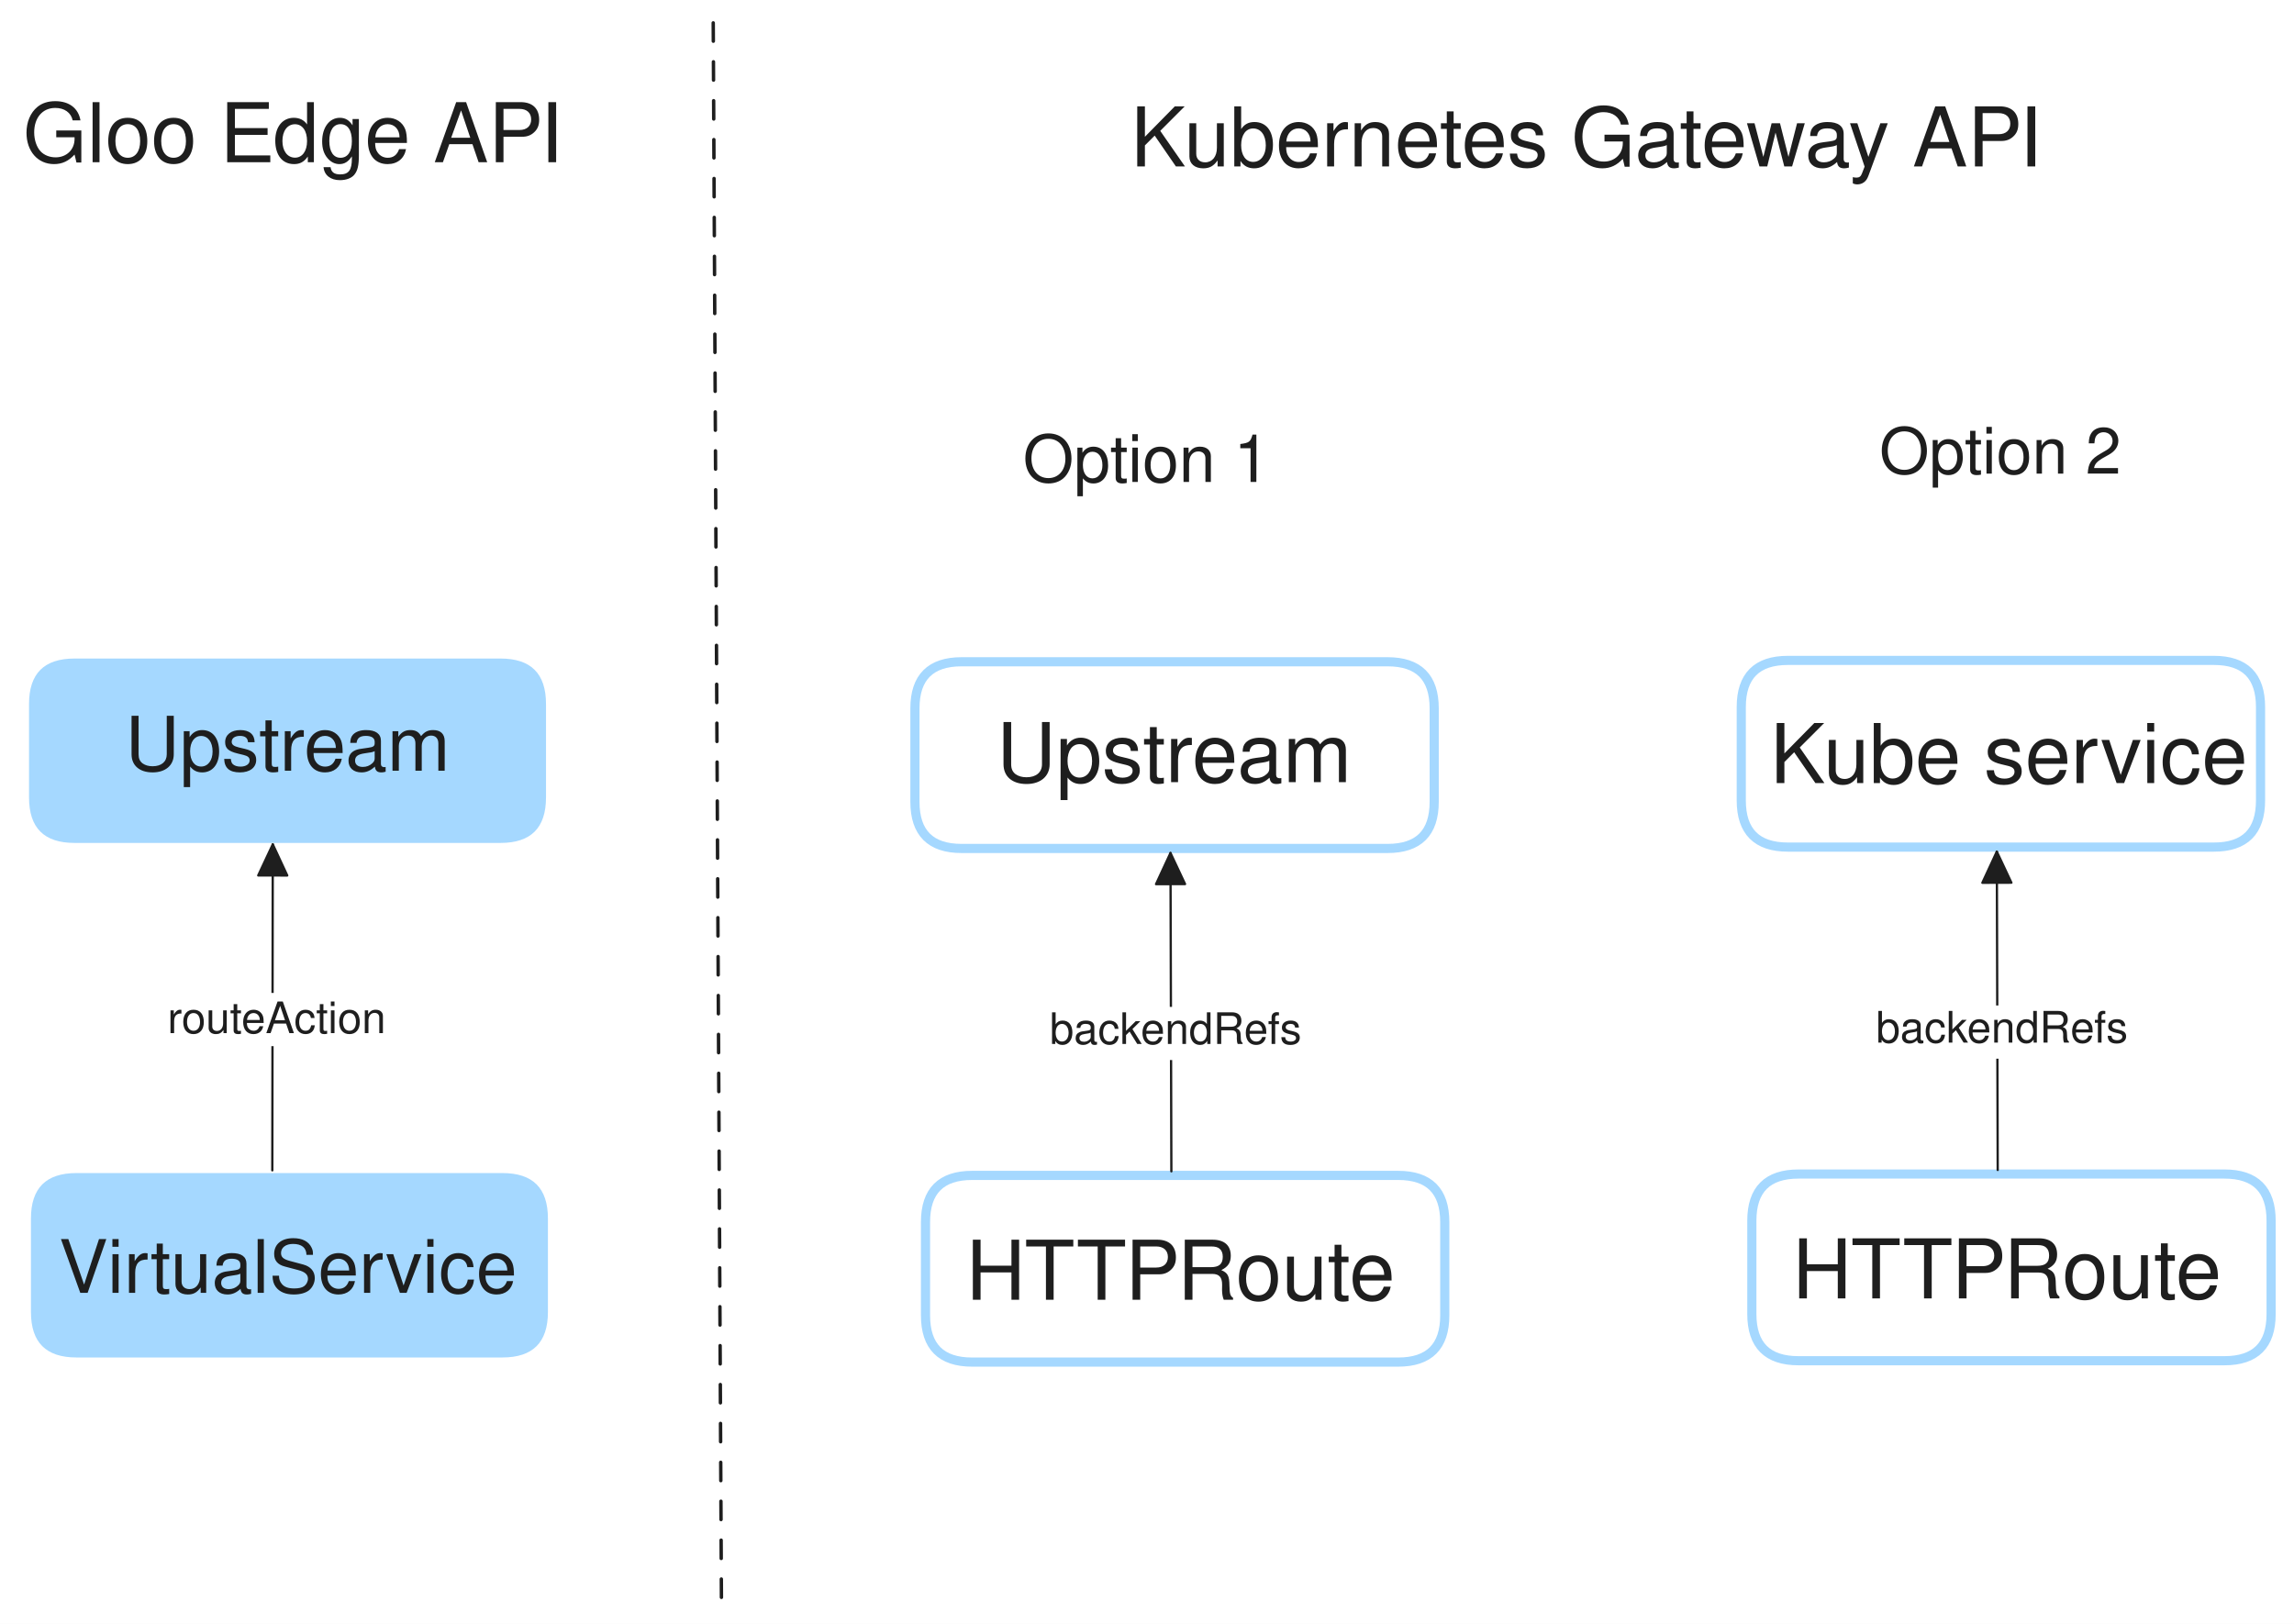
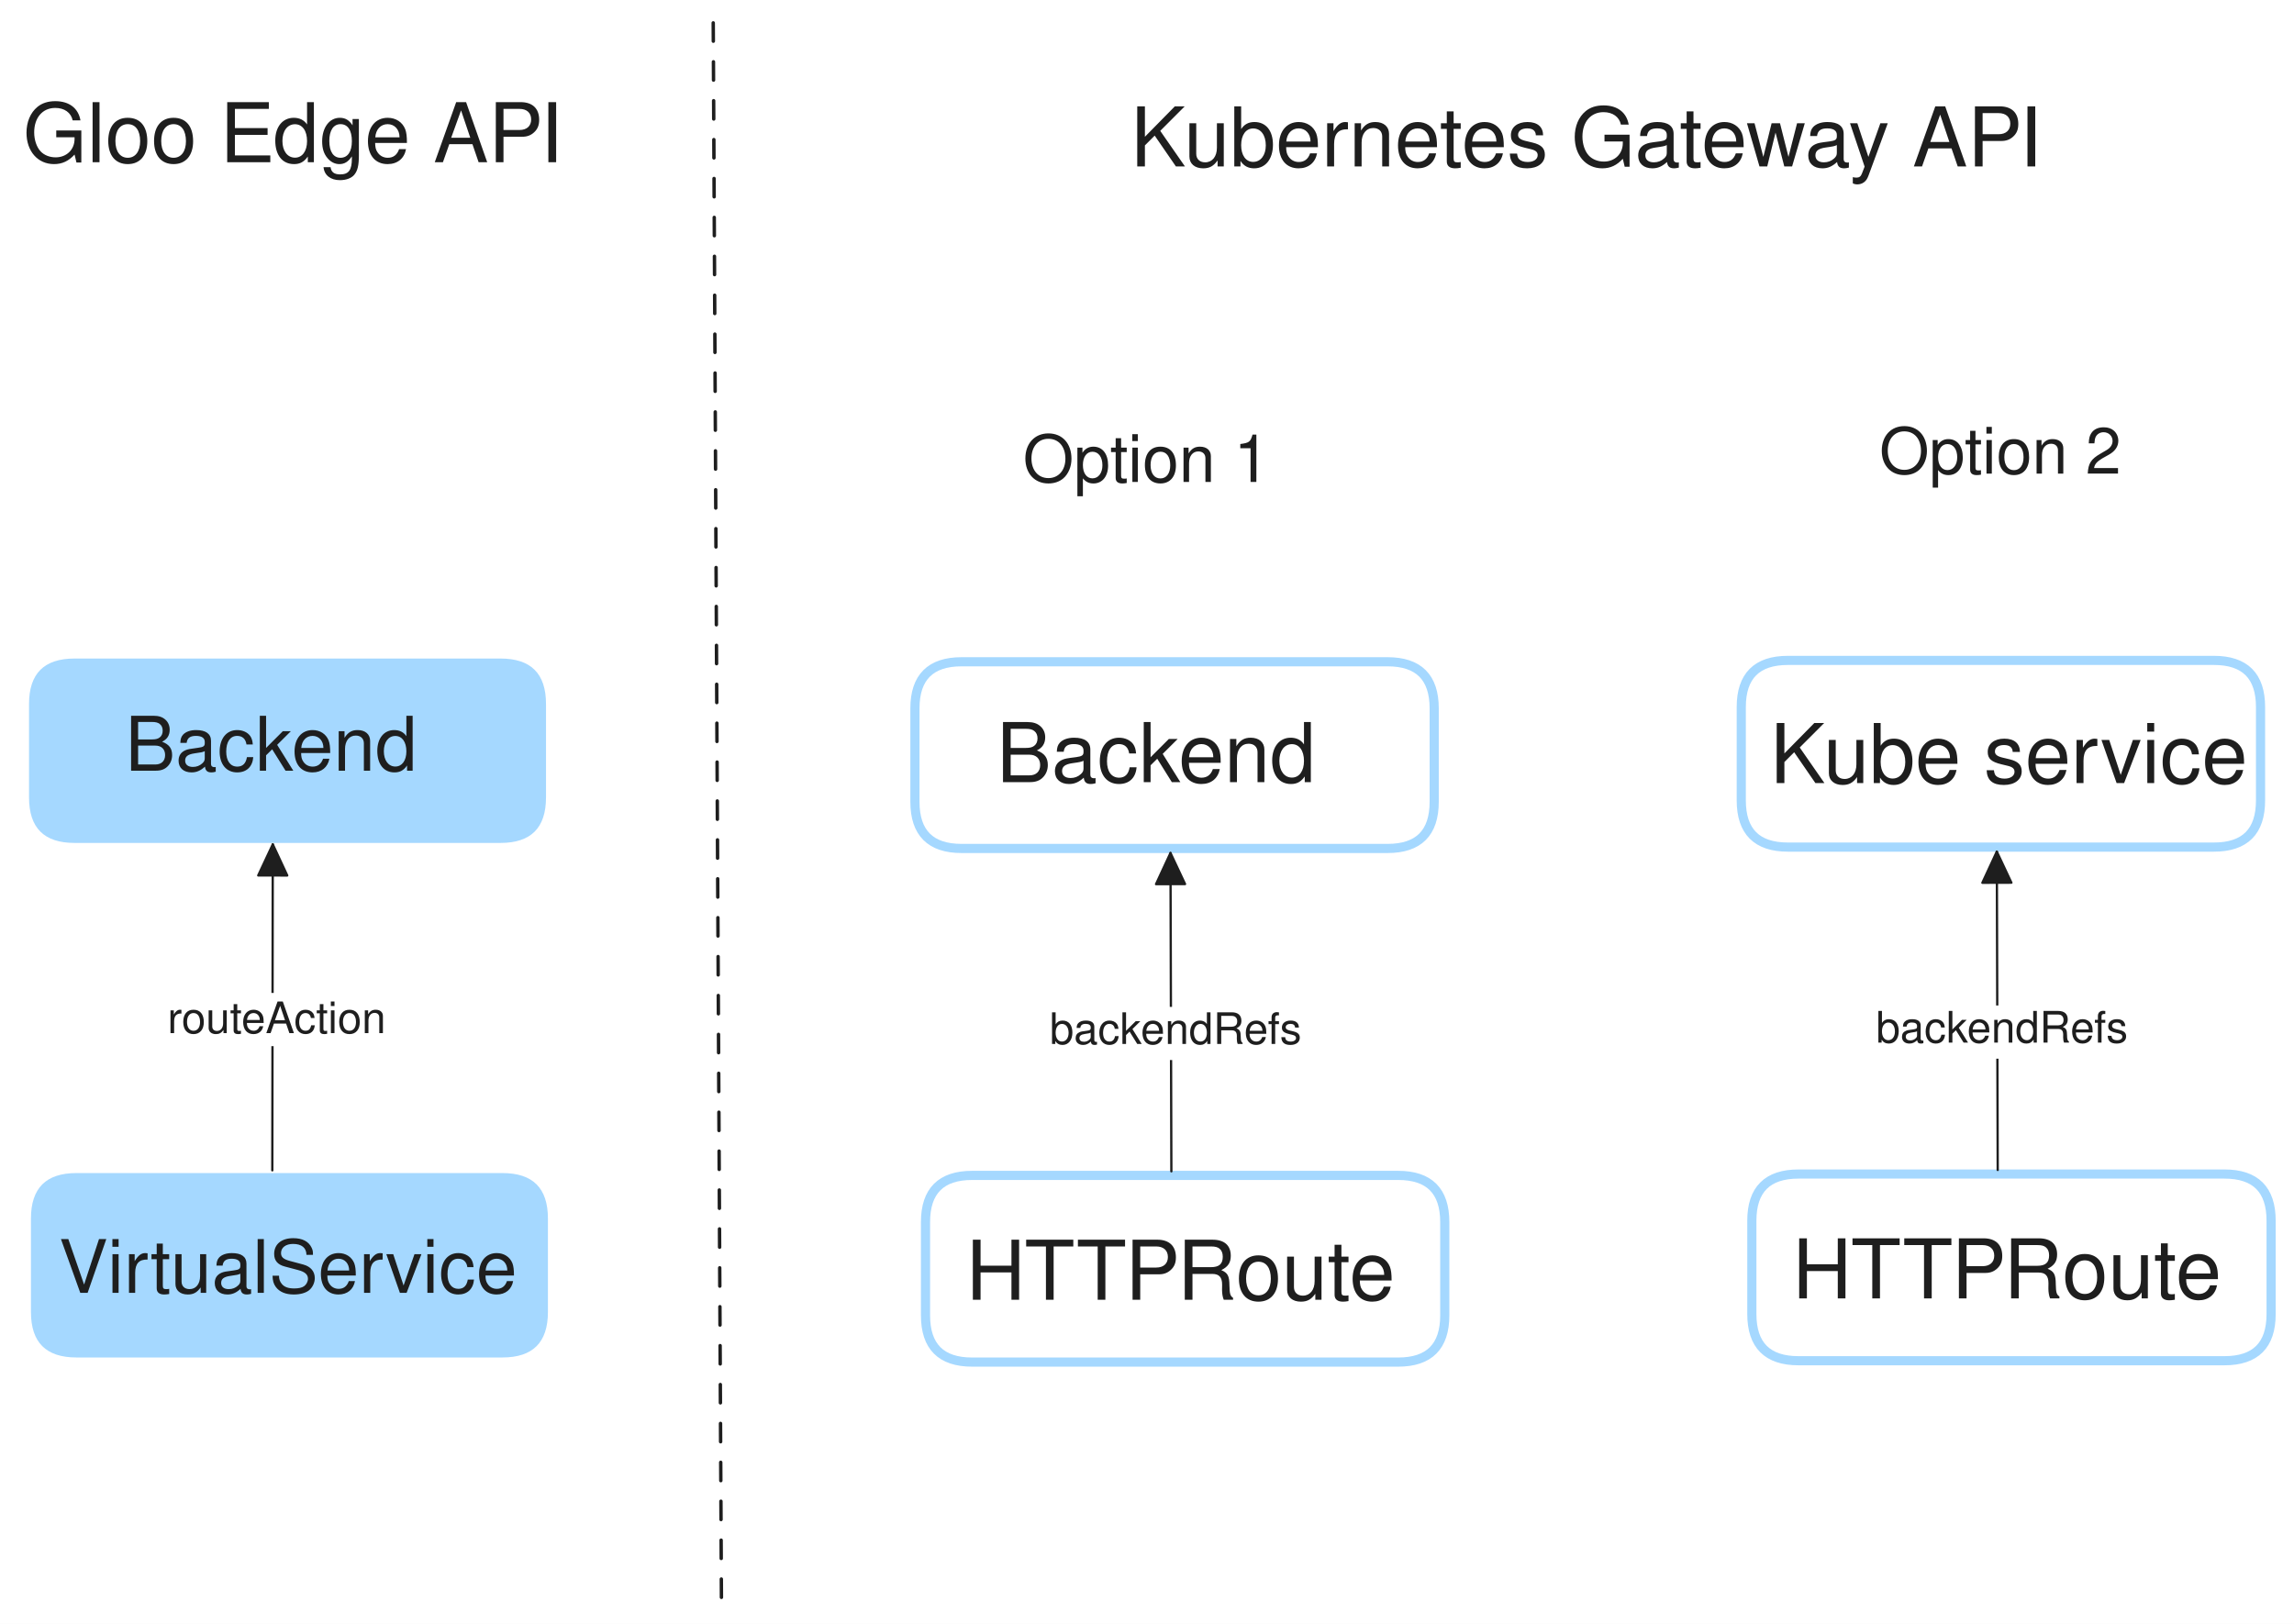
<svg xmlns="http://www.w3.org/2000/svg" version="1.1" viewBox="0 0 1002.305 709.564" width="1002.305" height="709.564">
  <defs>
    <style class="style-fonts">
      
    </style>
  </defs>
  <rect x="0" y="0" width="1002.305" height="709.564" fill="#ffffff" />
  <g stroke-linecap="round" transform="translate(12.18346 287.2549) rotate(0 113.4405 40.78819)">
    <path d="M20.39 0 C85.81 0, 151.22 0, 206.49 0 C220.08 0, 226.88 6.8, 226.88 20.39 C226.88 29.06, 226.88 37.73, 226.88 61.18 C226.88 74.78, 220.08 81.58, 206.49 81.58 C137.74 81.58, 68.99 81.58, 20.39 81.58 C6.8 81.58, 0 74.78, 0 61.18 C0 45.63, 0 30.08, 0 20.39 C0 6.8, 6.8 0, 20.39 0" stroke="none" stroke-width="0" fill="#a5d8ff" />
    <path d="M20.39 0 C92.96 0, 165.53 0, 206.49 0 M20.39 0 C71.18 0, 121.96 0, 206.49 0 M206.49 0 C220.08 0, 226.88 6.8, 226.88 20.39 M206.49 0 C220.08 0, 226.88 6.8, 226.88 20.39 M226.88 20.39 C226.88 29.13, 226.88 37.86, 226.88 61.18 M226.88 20.39 C226.88 35.44, 226.88 50.49, 226.88 61.18 M226.88 61.18 C226.88 74.78, 220.08 81.58, 206.49 81.58 M226.88 61.18 C226.88 74.78, 220.08 81.58, 206.49 81.58 M206.49 81.58 C142.41 81.58, 78.33 81.58, 20.39 81.58 M206.49 81.58 C139.95 81.58, 73.4 81.58, 20.39 81.58 M20.39 81.58 C6.8 81.58, 0 74.78, 0 61.18 M20.39 81.58 C6.8 81.58, 0 74.78, 0 61.18 M0 61.18 C0 46.46, 0 31.73, 0 20.39 M0 61.18 C0 51.58, 0 41.98, 0 20.39 M0 20.39 C0 6.8, 6.8 0, 20.39 0 M0 20.39 C0 6.8, 6.8 0, 20.39 0" stroke="#ffffff" stroke-width="1" fill="none" />
  </g>
  <g transform="translate(54.68826 308.9433) rotate(0 71.65198 18.93143)">
-     <text x="0" y="27.822" font-family="Helvetica, Segoe UI Emoji" font-size="32.924px" fill="#1e1e1e" text-anchor="start" style="white-space: pre;" direction="ltr" dominant-baseline="alphabetic">Upstream</text>
+     <text x="0" y="27.822" font-family="Helvetica, Segoe UI Emoji" font-size="32.924px" fill="#1e1e1e" text-anchor="start" style="white-space: pre;" direction="ltr" dominant-baseline="alphabetic">Backend</text>
  </g>
  <g stroke-linecap="round" transform="translate(399.7559 289.1679) rotate(0 113.4405 40.78819)">
    <path d="M20.39 0 C59.5 0, 98.6 0, 206.49 0 C220.08 0, 226.88 6.8, 226.88 20.39 C226.88 34.76, 226.88 49.12, 226.88 61.18 C226.88 74.78, 220.08 81.58, 206.49 81.58 C135.29 81.58, 64.09 81.58, 20.39 81.58 C6.8 81.58, 0 74.78, 0 61.18 C0 49.04, 0 36.91, 0 20.39 C0 6.8, 6.8 0, 20.39 0" stroke="none" stroke-width="0" fill="#ffffff" />
    <path d="M20.39 0 C92.89 0, 165.38 0, 206.49 0 M20.39 0 C83.41 0, 146.43 0, 206.49 0 M206.49 0 C220.08 0, 226.88 6.8, 226.88 20.39 M206.49 0 C220.08 0, 226.88 6.8, 226.88 20.39 M226.88 20.39 C226.88 28.82, 226.88 37.25, 226.88 61.18 M226.88 20.39 C226.88 30.03, 226.88 39.67, 226.88 61.18 M226.88 61.18 C226.88 74.78, 220.08 81.58, 206.49 81.58 M226.88 61.18 C226.88 74.78, 220.08 81.58, 206.49 81.58 M206.49 81.58 C154.8 81.58, 103.11 81.58, 20.39 81.58 M206.49 81.58 C146.16 81.58, 85.83 81.58, 20.39 81.58 M20.39 81.58 C6.8 81.58, 0 74.78, 0 61.18 M20.39 81.58 C6.8 81.58, 0 74.78, 0 61.18 M0 61.18 C0 51.83, 0 42.48, 0 20.39 M0 61.18 C0 46.65, 0 32.12, 0 20.39 M0 20.39 C0 6.8, 6.8 0, 20.39 0 M0 20.39 C0 6.8, 6.8 0, 20.39 0" stroke="#a5d8ff" stroke-width="4" fill="none" />
  </g>
  <g stroke-linecap="round" transform="translate(404.3769 513.6082) rotate(0 113.4405 40.78819)">
    <path d="M20.39 0 C63.11 0, 105.83 0, 206.49 0 C220.08 0, 226.88 6.8, 226.88 20.39 C226.88 28.58, 226.88 36.76, 226.88 61.18 C226.88 74.78, 220.08 81.58, 206.49 81.58 C165.74 81.58, 125 81.58, 20.39 81.58 C6.8 81.58, 0 74.78, 0 61.18 C0 47.19, 0 33.19, 0 20.39 C0 6.8, 6.8 0, 20.39 0" stroke="none" stroke-width="0" fill="#ffffff" />
    <path d="M20.39 0 C75.58 0, 130.77 0, 206.49 0 M20.39 0 C93.44 0, 166.48 0, 206.49 0 M206.49 0 C220.08 0, 226.88 6.8, 226.88 20.39 M206.49 0 C220.08 0, 226.88 6.8, 226.88 20.39 M226.88 20.39 C226.88 31.4, 226.88 42.41, 226.88 61.18 M226.88 20.39 C226.88 31.17, 226.88 41.94, 226.88 61.18 M226.88 61.18 C226.88 74.78, 220.08 81.58, 206.49 81.58 M226.88 61.18 C226.88 74.78, 220.08 81.58, 206.49 81.58 M206.49 81.58 C135 81.58, 63.51 81.58, 20.39 81.58 M206.49 81.58 C135.97 81.58, 65.45 81.58, 20.39 81.58 M20.39 81.58 C6.8 81.58, 0 74.78, 0 61.18 M20.39 81.58 C6.8 81.58, 0 74.78, 0 61.18 M0 61.18 C0 45.24, 0 29.3, 0 20.39 M0 61.18 C0 51.42, 0 41.65, 0 20.39 M0 20.39 C0 6.8, 6.8 0, 20.39 0 M0 20.39 C0 6.8, 6.8 0, 20.39 0" stroke="#a5d8ff" stroke-width="4" fill="none" />
  </g>
  <g transform="translate(422.0846 537.5311) rotate(0 95.66016 20.7)">
    <text x="0" y="30.421" font-family="Helvetica, Segoe UI Emoji" font-size="36px" fill="#1e1e1e" text-anchor="start" style="white-space: pre;" direction="ltr" dominant-baseline="alphabetic">HTTPRoute</text>
  </g>
  <g stroke-linecap="round">
    <g transform="translate(511.8003 511.8325) rotate(0 -0.1972596 -69.55162)">
      <path d="M0 0 C-0.11 -38.38, -0.22 -76.77, -0.39 -139.1 M0 0 C-0.14 -50.55, -0.29 -101.11, -0.39 -139.1" stroke="#1e1e1e" stroke-width="1" fill="none" />
    </g>
    <g transform="translate(511.8003 511.8325) rotate(0 -0.1972596 -69.55162)">
      <path d="M-0.39 -139.1 L5.98 -125.53 L-6.7 -125.49 L-0.39 -139.1" stroke="none" stroke-width="0" fill="#1e1e1e" fill-rule="evenodd" />
      <path d="M-0.39 -139.1 C1.37 -135.36, 3.13 -131.61, 5.98 -125.53 M-0.39 -139.1 C1.92 -134.17, 4.24 -129.23, 5.98 -125.53 M5.98 -125.53 C0.93 -125.51, -4.11 -125.5, -6.7 -125.49 M5.98 -125.53 C1.48 -125.51, -3.02 -125.5, -6.7 -125.49 M-6.7 -125.49 C-4.25 -130.77, -1.81 -136.05, -0.39 -139.1 M-6.7 -125.49 C-5.19 -128.75, -3.68 -132.01, -0.39 -139.1 M-0.39 -139.1 C-0.39 -139.1, -0.39 -139.1, -0.39 -139.1 M-0.39 -139.1 C-0.39 -139.1, -0.39 -139.1, -0.39 -139.1" stroke="#1e1e1e" stroke-width="1" fill="none" />
    </g>
  </g>
  <mask />
  <g transform="translate(435.397 311.3384) rotate(0 78.3457 20.7)">
-     <text x="0" y="30.421" font-family="Helvetica, Segoe UI Emoji" font-size="36px" fill="#1e1e1e" text-anchor="start" style="white-space: pre;" direction="ltr" dominant-baseline="alphabetic">Upstream</text>
+     <text x="0" y="30.421" font-family="Helvetica, Segoe UI Emoji" font-size="36px" fill="#1e1e1e" text-anchor="start" style="white-space: pre;" direction="ltr" dominant-baseline="alphabetic">Backend</text>
  </g>
  <g stroke-linecap="round">
    <g transform="translate(311.6292 10) rotate(0 1.795044 344.7822)">
      <path d="M0 0 C0.88 169.85, 1.77 339.69, 3.59 689.56" stroke="#1e1e1e" stroke-width="1.5" fill="none" stroke-dasharray="8 9" />
    </g>
  </g>
  <mask />
  <g stroke-linecap="round" transform="translate(13.02267 512.0877) rotate(0 113.4405 40.78819)">
    <path d="M20.39 0 C60.51 0, 100.62 0, 206.49 0 C220.08 0, 226.88 6.8, 226.88 20.39 C226.88 29.01, 226.88 37.63, 226.88 61.18 C226.88 74.78, 220.08 81.58, 206.49 81.58 C143.2 81.58, 79.9 81.58, 20.39 81.58 C6.8 81.58, 0 74.78, 0 61.18 C0 51.84, 0 42.49, 0 20.39 C0 6.8, 6.8 0, 20.39 0" stroke="none" stroke-width="0" fill="#a5d8ff" />
    <path d="M20.39 0 C66.54 0, 112.68 0, 206.49 0 M20.39 0 C87.23 0, 154.07 0, 206.49 0 M206.49 0 C220.08 0, 226.88 6.8, 226.88 20.39 M206.49 0 C220.08 0, 226.88 6.8, 226.88 20.39 M226.88 20.39 C226.88 35.57, 226.88 50.74, 226.88 61.18 M226.88 20.39 C226.88 35.58, 226.88 50.76, 226.88 61.18 M226.88 61.18 C226.88 74.78, 220.08 81.58, 206.49 81.58 M226.88 61.18 C226.88 74.78, 220.08 81.58, 206.49 81.58 M206.49 81.58 C154.09 81.58, 101.69 81.58, 20.39 81.58 M206.49 81.58 C147.2 81.58, 87.91 81.58, 20.39 81.58 M20.39 81.58 C6.8 81.58, 0 74.78, 0 61.18 M20.39 81.58 C6.8 81.58, 0 74.78, 0 61.18 M0 61.18 C0 47.59, 0 34, 0 20.39 M0 61.18 C0 50.54, 0 39.89, 0 20.39 M0 20.39 C0 6.8, 6.8 0, 20.39 0 M0 20.39 C0 6.8, 6.8 0, 20.39 0" stroke="#ffffff" stroke-width="1" fill="none" />
  </g>
  <g transform="translate(25.66316 537.6906) rotate(0 99.08385 18.52376)">
    <text x="0" y="27.222" font-family="Helvetica, Segoe UI Emoji" font-size="32.215px" fill="#1e1e1e" text-anchor="start" style="white-space: pre;" direction="ltr" dominant-baseline="alphabetic">VirtualService</text>
  </g>
  <g stroke-linecap="round">
    <g transform="translate(118.9758 511.3993) rotate(0 0.1052562 -71.22144)">
      <path d="M0 0 C0.05 -36.95, 0.11 -73.9, 0.21 -142.44 M0 0 C0.05 -37, 0.11 -73.99, 0.21 -142.44" stroke="#1e1e1e" stroke-width="1" fill="none" />
    </g>
    <g transform="translate(118.9758 511.3993) rotate(0 0.1052562 -71.22144)">
      <path d="M0.21 -142.44 L6.53 -128.84 L-6.15 -128.86 L0.21 -142.44" stroke="none" stroke-width="0" fill="#1e1e1e" fill-rule="evenodd" />
      <path d="M0.21 -142.44 C1.85 -138.91, 3.49 -135.39, 6.53 -128.84 M0.21 -142.44 C1.85 -138.91, 3.49 -135.38, 6.53 -128.84 M6.53 -128.84 C3.33 -128.84, 0.12 -128.85, -6.15 -128.86 M6.53 -128.84 C3.79 -128.84, 1.06 -128.85, -6.15 -128.86 M-6.15 -128.86 C-4.66 -132.03, -3.18 -135.21, 0.21 -142.44 M-6.15 -128.86 C-4.01 -133.42, -1.88 -137.98, 0.21 -142.44 M0.21 -142.44 C0.21 -142.44, 0.21 -142.44, 0.21 -142.44 M0.21 -142.44 C0.21 -142.44, 0.21 -142.44, 0.21 -142.44" stroke="#1e1e1e" stroke-width="1" fill="none" />
    </g>
  </g>
  <mask />
  <g stroke-linecap="round" transform="translate(64.09467 434.3688) rotate(0 56.45713 11.12586)">
    <path d="M5.56 0 C31.41 0, 57.26 0, 107.35 0 C111.06 0, 112.91 1.85, 112.91 5.56 C112.91 9.63, 112.91 13.69, 112.91 16.69 C112.91 20.4, 111.06 22.25, 107.35 22.25 C79.58 22.25, 51.8 22.25, 5.56 22.25 C1.85 22.25, 0 20.4, 0 16.69 C0 13.45, 0 10.22, 0 5.56 C0 1.85, 1.85 0, 5.56 0" stroke="none" stroke-width="0" fill="#ffffff" />
    <path d="M5.56 0 C45.31 0, 85.06 0, 107.35 0 M5.56 0 C44.31 0, 83.06 0, 107.35 0 M107.35 0 C111.06 0, 112.91 1.85, 112.91 5.56 M107.35 0 C111.06 0, 112.91 1.85, 112.91 5.56 M112.91 5.56 C112.91 7.97, 112.91 10.37, 112.91 16.69 M112.91 5.56 C112.91 8.89, 112.91 12.22, 112.91 16.69 M112.91 16.69 C112.91 20.4, 111.06 22.25, 107.35 22.25 M112.91 16.69 C112.91 20.4, 111.06 22.25, 107.35 22.25 M107.35 22.25 C77.55 22.25, 47.76 22.25, 5.56 22.25 M107.35 22.25 C68.5 22.25, 29.65 22.25, 5.56 22.25 M5.56 22.25 C1.85 22.25, 0 20.4, 0 16.69 M5.56 22.25 C1.85 22.25, 0 20.4, 0 16.69 M0 16.69 C0 13.43, 0 10.18, 0 5.56 M0 16.69 C0 13.89, 0 11.09, 0 5.56 M0 5.56 C0 1.85, 1.85 0, 5.56 0 M0 5.56 C0 1.85, 1.85 0, 5.56 0" stroke="#ffffff" stroke-width="1" fill="none" />
  </g>
  <g transform="translate(73.17643 435.4099) rotate(0 47.96933 10.9069)">
    <text x="0" y="16.029" font-family="Helvetica, Segoe UI Emoji" font-size="18.969px" fill="#1e1e1e" text-anchor="start" style="white-space: pre;" direction="ltr" dominant-baseline="alphabetic">routeAction</text>
  </g>
  <g stroke-linecap="round" transform="translate(455.8859 440.4608) rotate(0 56.45713 11.12586)">
    <path d="M5.56 0 C39.09 0, 72.61 0, 107.35 0 C111.06 0, 112.91 1.85, 112.91 5.56 C112.91 9.83, 112.91 14.09, 112.91 16.69 C112.91 20.4, 111.06 22.25, 107.35 22.25 C83.43 22.25, 59.51 22.25, 5.56 22.25 C1.85 22.25, 0 20.4, 0 16.69 C0 13.84, 0 10.98, 0 5.56 C0 1.85, 1.85 0, 5.56 0" stroke="none" stroke-width="0" fill="#ffffff" />
    <path d="M5.56 0 C28.87 0, 52.18 0, 107.35 0 M5.56 0 C30.66 0, 55.76 0, 107.35 0 M107.35 0 C111.06 0, 112.91 1.85, 112.91 5.56 M107.35 0 C111.06 0, 112.91 1.85, 112.91 5.56 M112.91 5.56 C112.91 8.8, 112.91 12.05, 112.91 16.69 M112.91 5.56 C112.91 8.37, 112.91 11.18, 112.91 16.69 M112.91 16.69 C112.91 20.4, 111.06 22.25, 107.35 22.25 M112.91 16.69 C112.91 20.4, 111.06 22.25, 107.35 22.25 M107.35 22.25 C71.96 22.25, 36.58 22.25, 5.56 22.25 M107.35 22.25 C85.44 22.25, 63.52 22.25, 5.56 22.25 M5.56 22.25 C1.85 22.25, 0 20.4, 0 16.69 M5.56 22.25 C1.85 22.25, 0 20.4, 0 16.69 M0 16.69 C0 13.52, 0 10.34, 0 5.56 M0 16.69 C0 13.06, 0 9.43, 0 5.56 M0 5.56 C0 1.85, 1.85 0, 5.56 0 M0 5.56 C0 1.85, 1.85 0, 5.56 0" stroke="#ffffff" stroke-width="1" fill="none" />
  </g>
  <g transform="translate(458.633 440.1378) rotate(0 55.56259 10.9069)">
    <text x="0" y="16.029" font-family="Helvetica, Segoe UI Emoji" font-size="18.969px" fill="#1e1e1e" text-anchor="start" style="white-space: pre;" direction="ltr" dominant-baseline="alphabetic">backendRefs</text>
  </g>
  <g stroke-linecap="round" transform="translate(760.8034 288.5709) rotate(0 113.4405 40.78819)">
    <path d="M20.39 0 C87.65 0, 154.9 0, 206.49 0 C220.08 0, 226.88 6.8, 226.88 20.39 C226.88 34.16, 226.88 47.93, 226.88 61.18 C226.88 74.78, 220.08 81.58, 206.49 81.58 C164.66 81.58, 122.82 81.58, 20.39 81.58 C6.8 81.58, 0 74.78, 0 61.18 C0 48.27, 0 35.36, 0 20.39 C0 6.8, 6.8 0, 20.39 0" stroke="none" stroke-width="0" fill="#ffffff" />
    <path d="M20.39 0 C65.41 0, 110.42 0, 206.49 0 M20.39 0 C73.51 0, 126.63 0, 206.49 0 M206.49 0 C220.08 0, 226.88 6.8, 226.88 20.39 M206.49 0 C220.08 0, 226.88 6.8, 226.88 20.39 M226.88 20.39 C226.88 30.31, 226.88 40.24, 226.88 61.18 M226.88 20.39 C226.88 35.86, 226.88 51.32, 226.88 61.18 M226.88 61.18 C226.88 74.78, 220.08 81.58, 206.49 81.58 M226.88 61.18 C226.88 74.78, 220.08 81.58, 206.49 81.58 M206.49 81.58 C134.32 81.58, 62.16 81.58, 20.39 81.58 M206.49 81.58 C156.36 81.58, 106.24 81.58, 20.39 81.58 M20.39 81.58 C6.8 81.58, 0 74.78, 0 61.18 M20.39 81.58 C6.8 81.58, 0 74.78, 0 61.18 M0 61.18 C0 49.04, 0 36.9, 0 20.39 M0 61.18 C0 51.81, 0 42.43, 0 20.39 M0 20.39 C0 6.8, 6.8 0, 20.39 0 M0 20.39 C0 6.8, 6.8 0, 20.39 0" stroke="#a5d8ff" stroke-width="4" fill="none" />
  </g>
  <g stroke-linecap="round" transform="translate(765.4244 513.0112) rotate(0 113.4405 40.78819)">
    <path d="M20.39 0 C67.4 0, 114.4 0, 206.49 0 C220.08 0, 226.88 6.8, 226.88 20.39 C226.88 31.1, 226.88 41.8, 226.88 61.18 C226.88 74.78, 220.08 81.58, 206.49 81.58 C139.87 81.58, 73.26 81.58, 20.39 81.58 C6.8 81.58, 0 74.78, 0 61.18 C0 47.56, 0 33.94, 0 20.39 C0 6.8, 6.8 0, 20.39 0" stroke="none" stroke-width="0" fill="#ffffff" />
    <path d="M20.39 0 C77.07 0, 133.75 0, 206.49 0 M20.39 0 C88.52 0, 156.65 0, 206.49 0 M206.49 0 C220.08 0, 226.88 6.8, 226.88 20.39 M206.49 0 C220.08 0, 226.88 6.8, 226.88 20.39 M226.88 20.39 C226.88 30.59, 226.88 40.78, 226.88 61.18 M226.88 20.39 C226.88 34.04, 226.88 47.68, 226.88 61.18 M226.88 61.18 C226.88 74.78, 220.08 81.58, 206.49 81.58 M226.88 61.18 C226.88 74.78, 220.08 81.58, 206.49 81.58 M206.49 81.58 C148.7 81.58, 90.92 81.58, 20.39 81.58 M206.49 81.58 C165.35 81.58, 124.22 81.58, 20.39 81.58 M20.39 81.58 C6.8 81.58, 0 74.78, 0 61.18 M20.39 81.58 C6.8 81.58, 0 74.78, 0 61.18 M0 61.18 C0 47.09, 0 32.99, 0 20.39 M0 61.18 C0 49.13, 0 37.09, 0 20.39 M0 20.39 C0 6.8, 6.8 0, 20.39 0 M0 20.39 C0 6.8, 6.8 0, 20.39 0" stroke="#a5d8ff" stroke-width="4" fill="none" />
  </g>
  <g transform="translate(783.132 536.9341) rotate(0 95.66016 20.7)">
    <text x="0" y="30.421" font-family="Helvetica, Segoe UI Emoji" font-size="36px" fill="#1e1e1e" text-anchor="start" style="white-space: pre;" direction="ltr" dominant-baseline="alphabetic">HTTPRoute</text>
  </g>
  <g stroke-linecap="round">
    <g transform="translate(872.8477 511.2355) rotate(0 -0.1972596 -69.55162)">
      <path d="M0 0 C-0.09 -31.44, -0.18 -62.88, -0.39 -139.1 M0 0 C-0.15 -52.24, -0.3 -104.49, -0.39 -139.1" stroke="#1e1e1e" stroke-width="1" fill="none" />
    </g>
    <g transform="translate(872.8477 511.2355) rotate(0 -0.1972596 -69.55162)">
      <path d="M-0.39 -139.1 L5.98 -125.53 L-6.7 -125.49 L-0.39 -139.1" stroke="none" stroke-width="0" fill="#1e1e1e" fill-rule="evenodd" />
      <path d="M-0.39 -139.1 C1.05 -136.03, 2.49 -132.97, 5.98 -125.53 M-0.39 -139.1 C2 -134, 4.4 -128.9, 5.98 -125.53 M5.98 -125.53 C3.1 -125.52, 0.22 -125.51, -6.7 -125.49 M5.98 -125.53 C2.23 -125.52, -1.53 -125.51, -6.7 -125.49 M-6.7 -125.49 C-5.15 -128.83, -3.61 -132.16, -0.39 -139.1 M-6.7 -125.49 C-4.37 -130.51, -2.05 -135.52, -0.39 -139.1 M-0.39 -139.1 C-0.39 -139.1, -0.39 -139.1, -0.39 -139.1 M-0.39 -139.1 C-0.39 -139.1, -0.39 -139.1, -0.39 -139.1" stroke="#1e1e1e" stroke-width="1" fill="none" />
    </g>
  </g>
  <mask />
  <g transform="translate(773.4531 311.7542) rotate(0 104.6426 20.7)">
    <text x="0" y="30.421" font-family="Helvetica, Segoe UI Emoji" font-size="36px" fill="#1e1e1e" text-anchor="start" style="white-space: pre;" direction="ltr" dominant-baseline="alphabetic">Kube service</text>
  </g>
  <g stroke-linecap="round" transform="translate(816.9334 439.8638) rotate(0 56.45713 11.12586)">
    <path d="M5.56 0 C41.21 0, 76.85 0, 107.35 0 C111.06 0, 112.91 1.85, 112.91 5.56 C112.91 9.44, 112.91 13.31, 112.91 16.69 C112.91 20.4, 111.06 22.25, 107.35 22.25 C76.72 22.25, 46.1 22.25, 5.56 22.25 C1.85 22.25, 0 20.4, 0 16.69 C0 14.13, 0 11.57, 0 5.56 C0 1.85, 1.85 0, 5.56 0" stroke="none" stroke-width="0" fill="#ffffff" />
    <path d="M5.56 0 C40.67 0, 75.77 0, 107.35 0 M5.56 0 C29.75 0, 53.93 0, 107.35 0 M107.35 0 C111.06 0, 112.91 1.85, 112.91 5.56 M107.35 0 C111.06 0, 112.91 1.85, 112.91 5.56 M112.91 5.56 C112.91 9.9, 112.91 14.23, 112.91 16.69 M112.91 5.56 C112.91 8.74, 112.91 11.92, 112.91 16.69 M112.91 16.69 C112.91 20.4, 111.06 22.25, 107.35 22.25 M112.91 16.69 C112.91 20.4, 111.06 22.25, 107.35 22.25 M107.35 22.25 C82.72 22.25, 58.09 22.25, 5.56 22.25 M107.35 22.25 C85.03 22.25, 62.71 22.25, 5.56 22.25 M5.56 22.25 C1.85 22.25, 0 20.4, 0 16.69 M5.56 22.25 C1.85 22.25, 0 20.4, 0 16.69 M0 16.69 C0 13.73, 0 10.77, 0 5.56 M0 16.69 C0 14.08, 0 11.47, 0 5.56 M0 5.56 C0 1.85, 1.85 0, 5.56 0 M0 5.56 C0 1.85, 1.85 0, 5.56 0" stroke="#ffffff" stroke-width="1" fill="none" />
  </g>
  <g transform="translate(819.6804 439.5409) rotate(0 55.56259 10.9069)">
    <text x="0" y="16.029" font-family="Helvetica, Segoe UI Emoji" font-size="18.969px" fill="#1e1e1e" text-anchor="start" style="white-space: pre;" direction="ltr" dominant-baseline="alphabetic">backendRefs</text>
  </g>
  <g transform="translate(446.9182 186.4079) rotate(0 54.11697 16.46297)">
    <text x="0" y="24.194" font-family="Helvetica, Segoe UI Emoji" font-size="28.631px" fill="#1e1e1e" text-anchor="start" style="white-space: pre;" direction="ltr" dominant-baseline="alphabetic">Option 1</text>
  </g>
  <g transform="translate(821.1402 183.2905) rotate(0 52.95062 16.10815)">
    <text x="0" y="23.673" font-family="Helvetica, Segoe UI Emoji" font-size="28.014px" fill="#1e1e1e" text-anchor="start" style="white-space: pre;" direction="ltr" dominant-baseline="alphabetic">Option 2</text>
  </g>
  <g transform="translate(494.0468 42.30409) rotate(0 202.1133 20.7)">
    <text x="0" y="30.421" font-family="Helvetica, Segoe UI Emoji" font-size="36px" fill="#1e1e1e" text-anchor="start" style="white-space: pre;" direction="ltr" dominant-baseline="alphabetic">Kubernetes Gateway API</text>
  </g>
  <g transform="translate(10 40.45673) rotate(0 119.0742 20.7)">
    <text x="0" y="30.421" font-family="Helvetica, Segoe UI Emoji" font-size="36px" fill="#1e1e1e" text-anchor="start" style="white-space: pre;" direction="ltr" dominant-baseline="alphabetic">Gloo Edge API</text>
  </g>
</svg>
